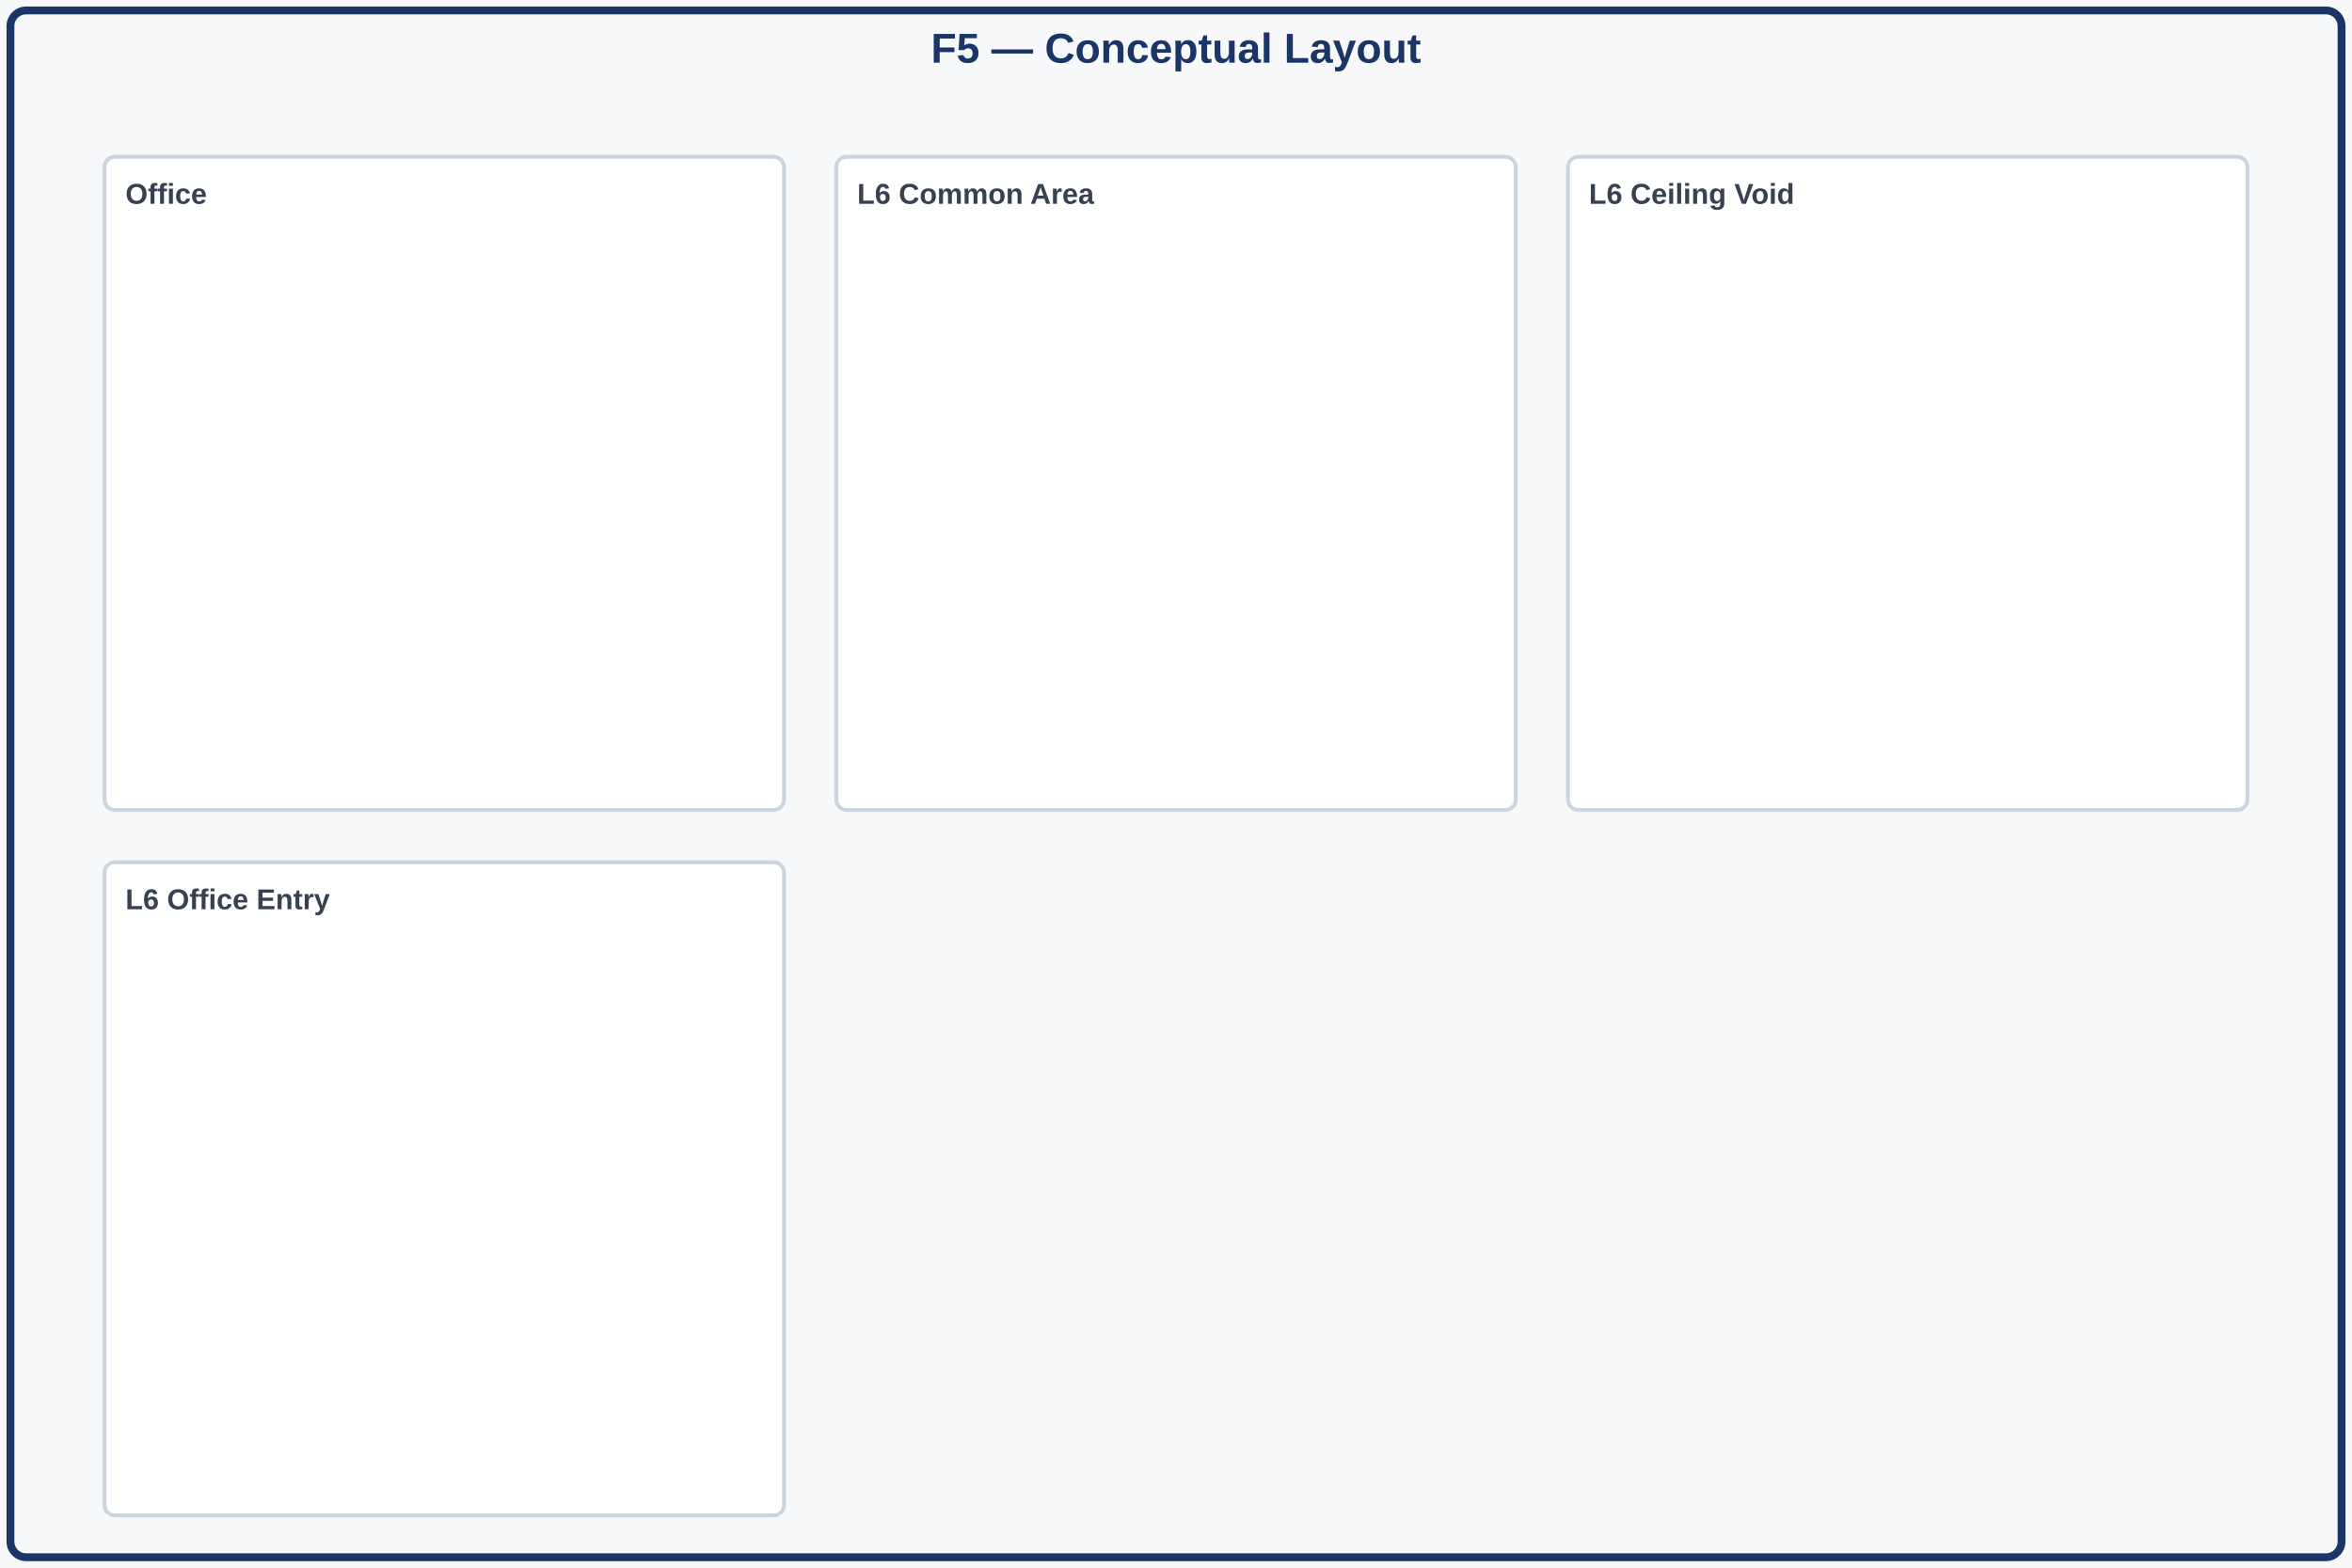
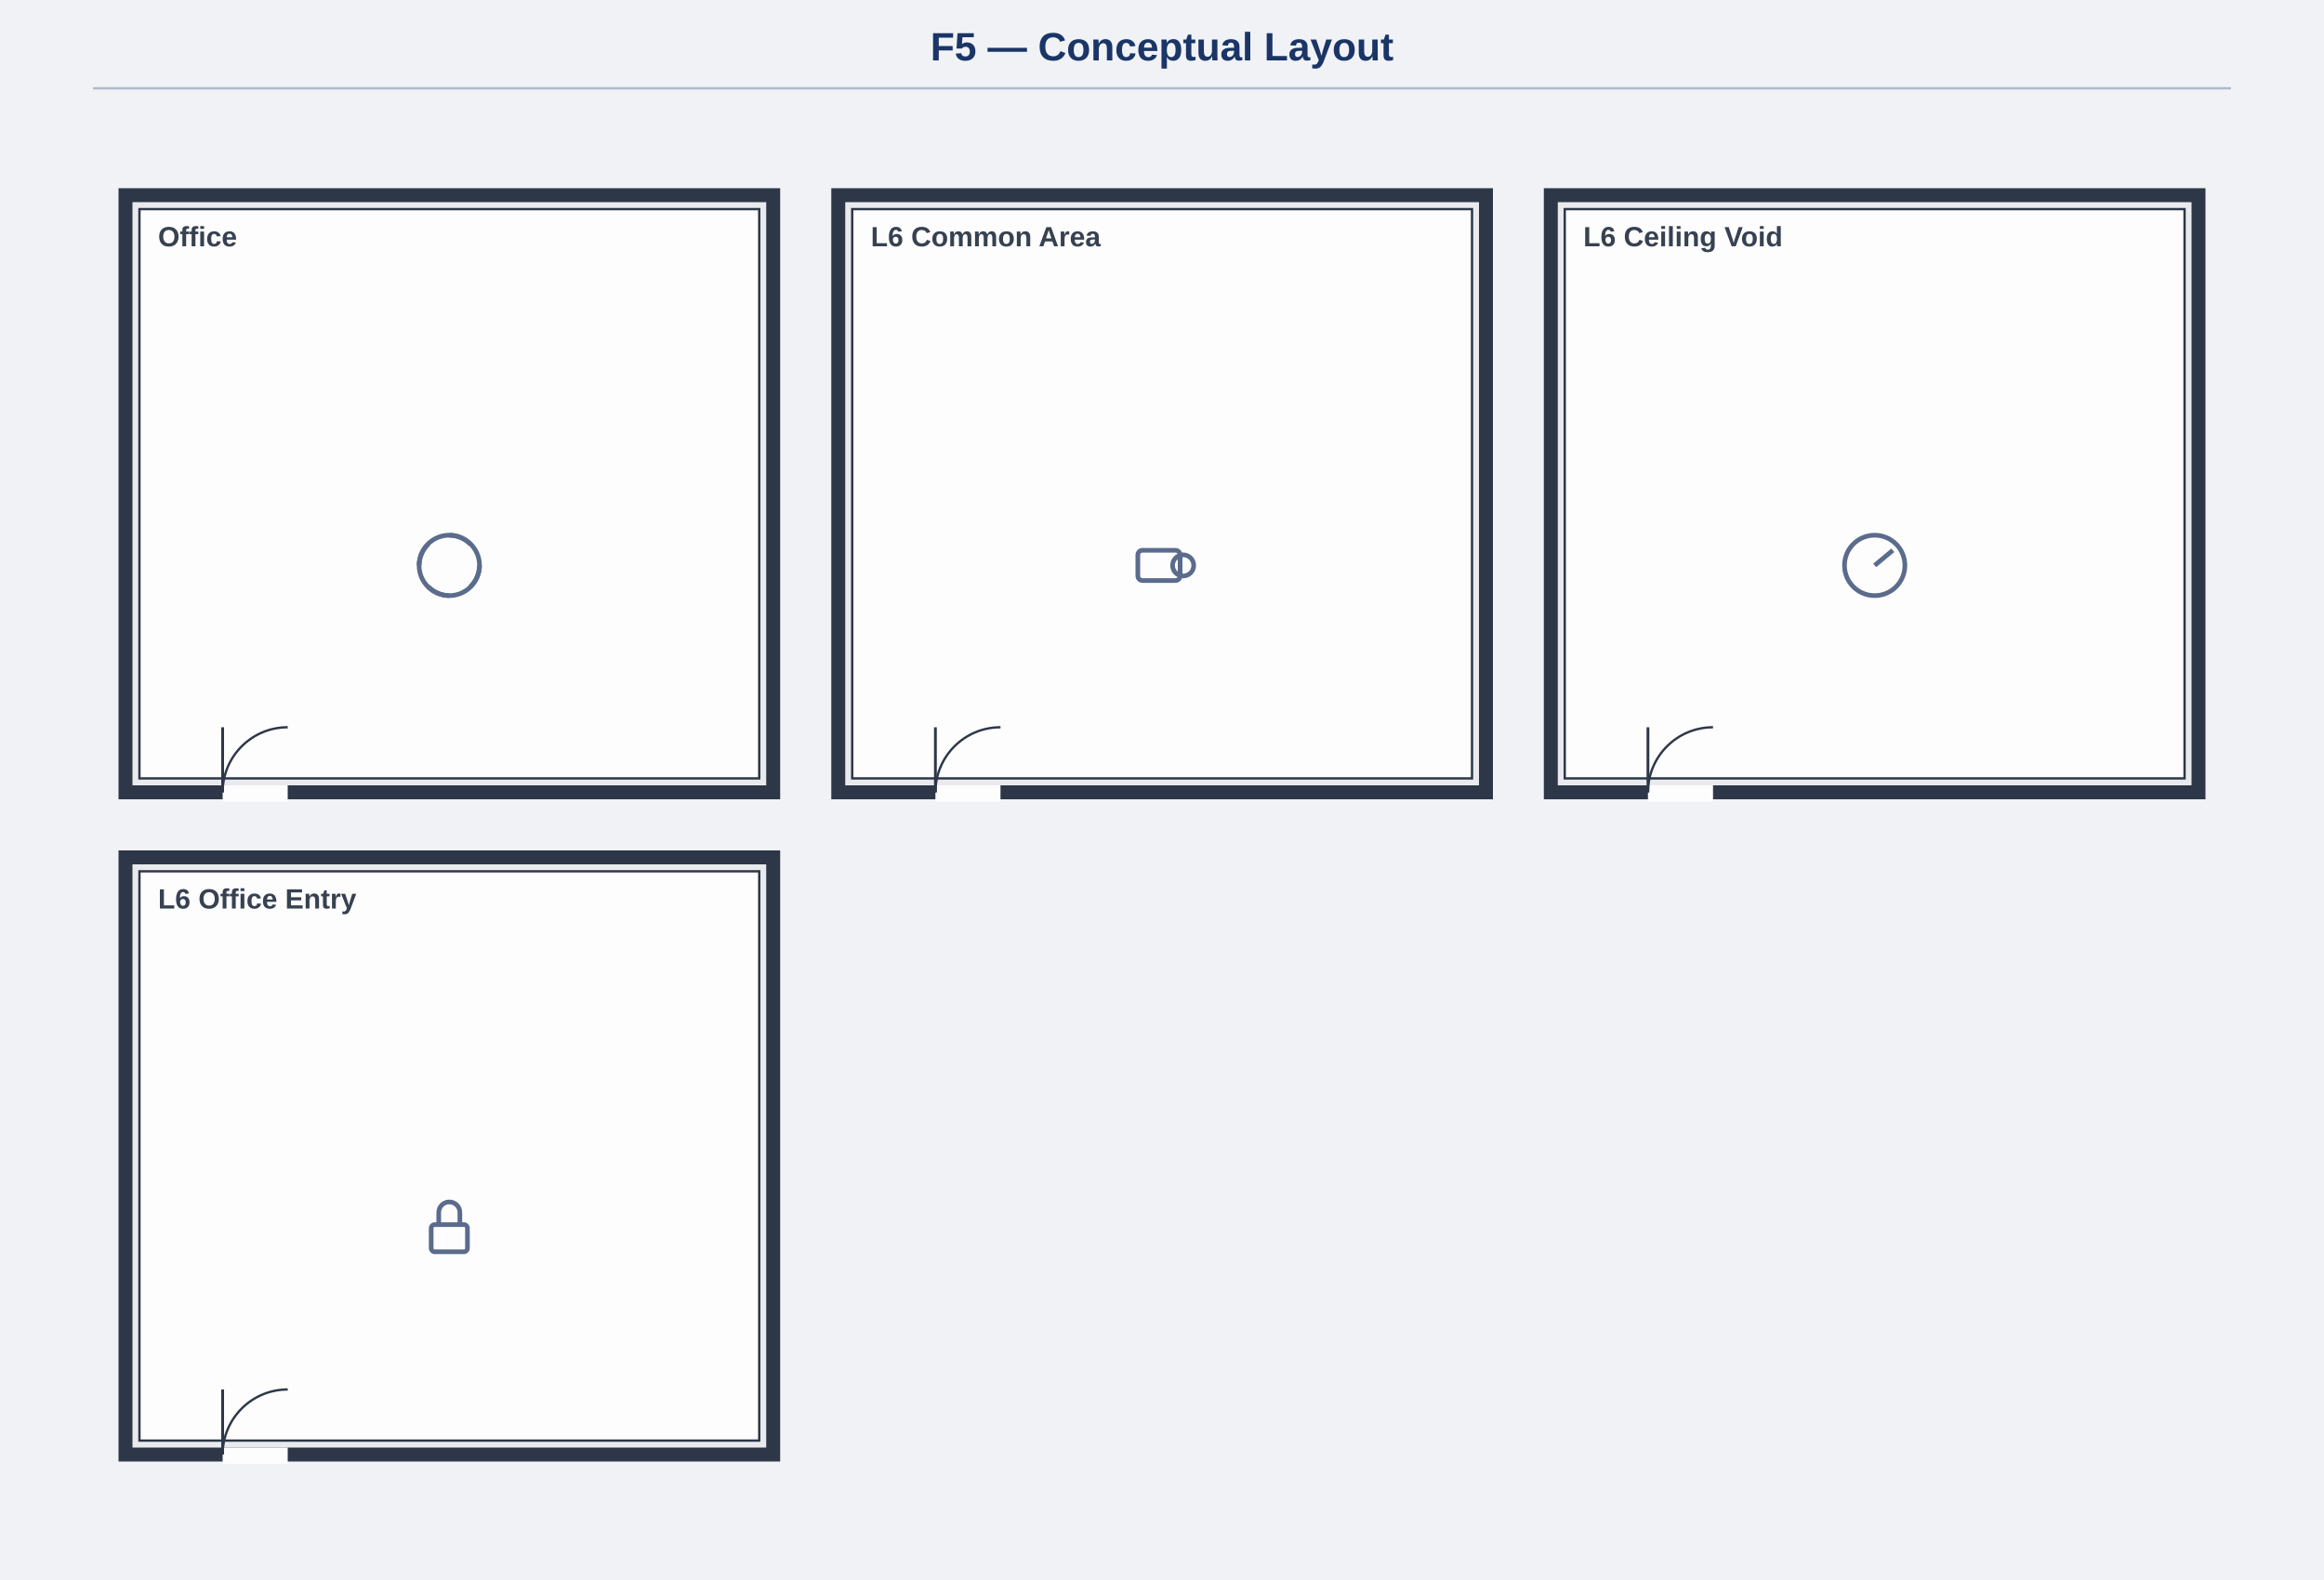
- <svg xmlns="http://www.w3.org/2000/svg" width="900" height="600" viewBox="0 0 900 600" font-family="Arial, sans-serif">
-   <rect x="0" y="0" width="900" height="600" fill="#F7F8FA" />
-   <rect x="4" y="4" width="892" height="592" fill="none" stroke="#1A3566" stroke-width="3" rx="6" />
-   <text x="450.0" y="24" text-anchor="middle" font-size="16" font-weight="bold" fill="#1A3566">F5 — Conceptual Layout</text>
-   <rect x="40.0" y="60.0" width="260.0" height="250.0" fill="#fff" stroke="#CBD5E1" stroke-width="1.5" rx="4" />
-   <text x="48.0" y="78.0" font-size="11" font-weight="600" fill="#374151">Office</text>
-   <rect x="320.0" y="60.0" width="260.0" height="250.0" fill="#fff" stroke="#CBD5E1" stroke-width="1.5" rx="4" />
-   <text x="328.0" y="78.0" font-size="11" font-weight="600" fill="#374151">L6 Common Area</text>
-   <rect x="600.0" y="60.0" width="260.0" height="250.0" fill="#fff" stroke="#CBD5E1" stroke-width="1.5" rx="4" />
-   <text x="608.0" y="78.0" font-size="11" font-weight="600" fill="#374151">L6 Ceiling Void</text>
-   <rect x="40.0" y="330.0" width="260.0" height="250.0" fill="#fff" stroke="#CBD5E1" stroke-width="1.5" rx="4" />
-   <text x="48.0" y="348.0" font-size="11" font-weight="600" fill="#374151">L6 Office Entry</text>
+ <svg xmlns="http://www.w3.org/2000/svg" width="1000" height="680" viewBox="0 0 1000 680" font-family="Arial, sans-serif">
+   <rect x="0" y="0" width="1000" height="680" fill="#F0F2F6" />
+   <text x="500.0" y="26" text-anchor="middle" font-size="17" font-weight="bold" fill="#1A3566">F5 — Conceptual Layout</text>
+   <line x1="40" y1="38" x2="960" y2="38" stroke="#1A3566" stroke-width="1" opacity="0.3" />
+   <rect x="54.0" y="84.0" width="278.7" height="257.0" fill="#E8EAED" stroke="#2D3748" stroke-width="6" />
+   <rect x="60.0" y="90.0" width="266.7" height="245.0" fill="#FDFDFE" stroke="#2D3748" stroke-width="1" />
+   <rect x="95.8" y="338.0" width="28.0" height="7" fill="#FDFDFE" />
+   <path d="M95.8,341.0 A28.0,28.0 0 0 1 123.8,313.0" fill="none" stroke="#2D3748" stroke-width="1" />
+   <line x1="95.8" y1="341.0" x2="95.8" y2="313.0" stroke="#2D3748" stroke-width="1.2" />
+   <text x="68.0" y="106.0" font-size="12" font-weight="700" fill="#374151">Office</text>
+   <circle cx="193.333" cy="243.34" r="13" fill="none" stroke="#5B6B8C" stroke-width="2" />
+   <path d="M193.333,230.34 A13,13 0 0 1 202.433,234.24" stroke="#5B6B8C" stroke-width="2" fill="none" />
+   <path d="M206.333,243.34 A13,13 0 0 1 202.433,252.44" stroke="#5B6B8C" stroke-width="2" fill="none" />
+   <path d="M193.333,256.34 A13,13 0 0 1 184.233,252.44" stroke="#5B6B8C" stroke-width="2" fill="none" />
+   <path d="M180.333,243.34 A13,13 0 0 1 184.233,234.24" stroke="#5B6B8C" stroke-width="2" fill="none" />
+   <rect x="360.7" y="84.0" width="278.7" height="257.0" fill="#E8EAED" stroke="#2D3748" stroke-width="6" />
+   <rect x="366.7" y="90.0" width="266.7" height="245.0" fill="#FDFDFE" stroke="#2D3748" stroke-width="1" />
+   <rect x="402.5" y="338.0" width="28.0" height="7" fill="#FDFDFE" />
+   <path d="M402.5,341.0 A28.0,28.0 0 0 1 430.5,313.0" fill="none" stroke="#2D3748" stroke-width="1" />
+   <line x1="402.5" y1="341.0" x2="402.5" y2="313.0" stroke="#2D3748" stroke-width="1.2" />
+   <text x="374.7" y="106.0" font-size="12" font-weight="700" fill="#374151">L6 Common Area</text>
+   <rect x="489.6" y="236.84" width="18.2" height="13" rx="2" fill="none" stroke="#5B6B8C" stroke-width="2" />
+   <circle cx="509.1" cy="243.34" r="4.55" fill="none" stroke="#5B6B8C" stroke-width="2" />
+   <rect x="667.3" y="84.0" width="278.7" height="257.0" fill="#E8EAED" stroke="#2D3748" stroke-width="6" />
+   <rect x="673.3" y="90.0" width="266.7" height="245.0" fill="#FDFDFE" stroke="#2D3748" stroke-width="1" />
+   <rect x="709.1" y="338.0" width="28.0" height="7" fill="#FDFDFE" />
+   <path d="M709.1,341.0 A28.0,28.0 0 0 1 737.1,313.0" fill="none" stroke="#2D3748" stroke-width="1" />
+   <line x1="709.1" y1="341.0" x2="709.1" y2="313.0" stroke="#2D3748" stroke-width="1.2" />
+   <text x="681.3" y="106.0" font-size="12" font-weight="700" fill="#374151">L6 Ceiling Void</text>
+   <circle cx="806.667" cy="243.34" r="13" fill="none" stroke="#5B6B8C" stroke-width="2" />
+   <path d="M806.667,243.34 L814.467,236.84" stroke="#5B6B8C" stroke-width="2" />
+   <rect x="54.0" y="369.0" width="278.7" height="257.0" fill="#E8EAED" stroke="#2D3748" stroke-width="6" />
+   <rect x="60.0" y="375.0" width="266.7" height="245.0" fill="#FDFDFE" stroke="#2D3748" stroke-width="1" />
+   <rect x="95.8" y="623.0" width="28.0" height="7" fill="#FDFDFE" />
+   <path d="M95.8,626.0 A28.0,28.0 0 0 1 123.8,598.0" fill="none" stroke="#2D3748" stroke-width="1" />
+   <line x1="95.8" y1="626.0" x2="95.8" y2="598.0" stroke="#2D3748" stroke-width="1.2" />
+   <text x="68.0" y="391.0" font-size="12" font-weight="700" fill="#374151">L6 Office Entry</text>
+   <rect x="185.533" y="527.04" width="15.6" height="11.7" rx="1.5" fill="none" stroke="#5B6B8C" stroke-width="2" />
+   <path d="M188.783,527.04 L188.783,521.84 A4.55,4.55 0 0 1 197.883,521.84 L197.883,527.04" fill="none" stroke="#5B6B8C" stroke-width="2" />
</svg>
